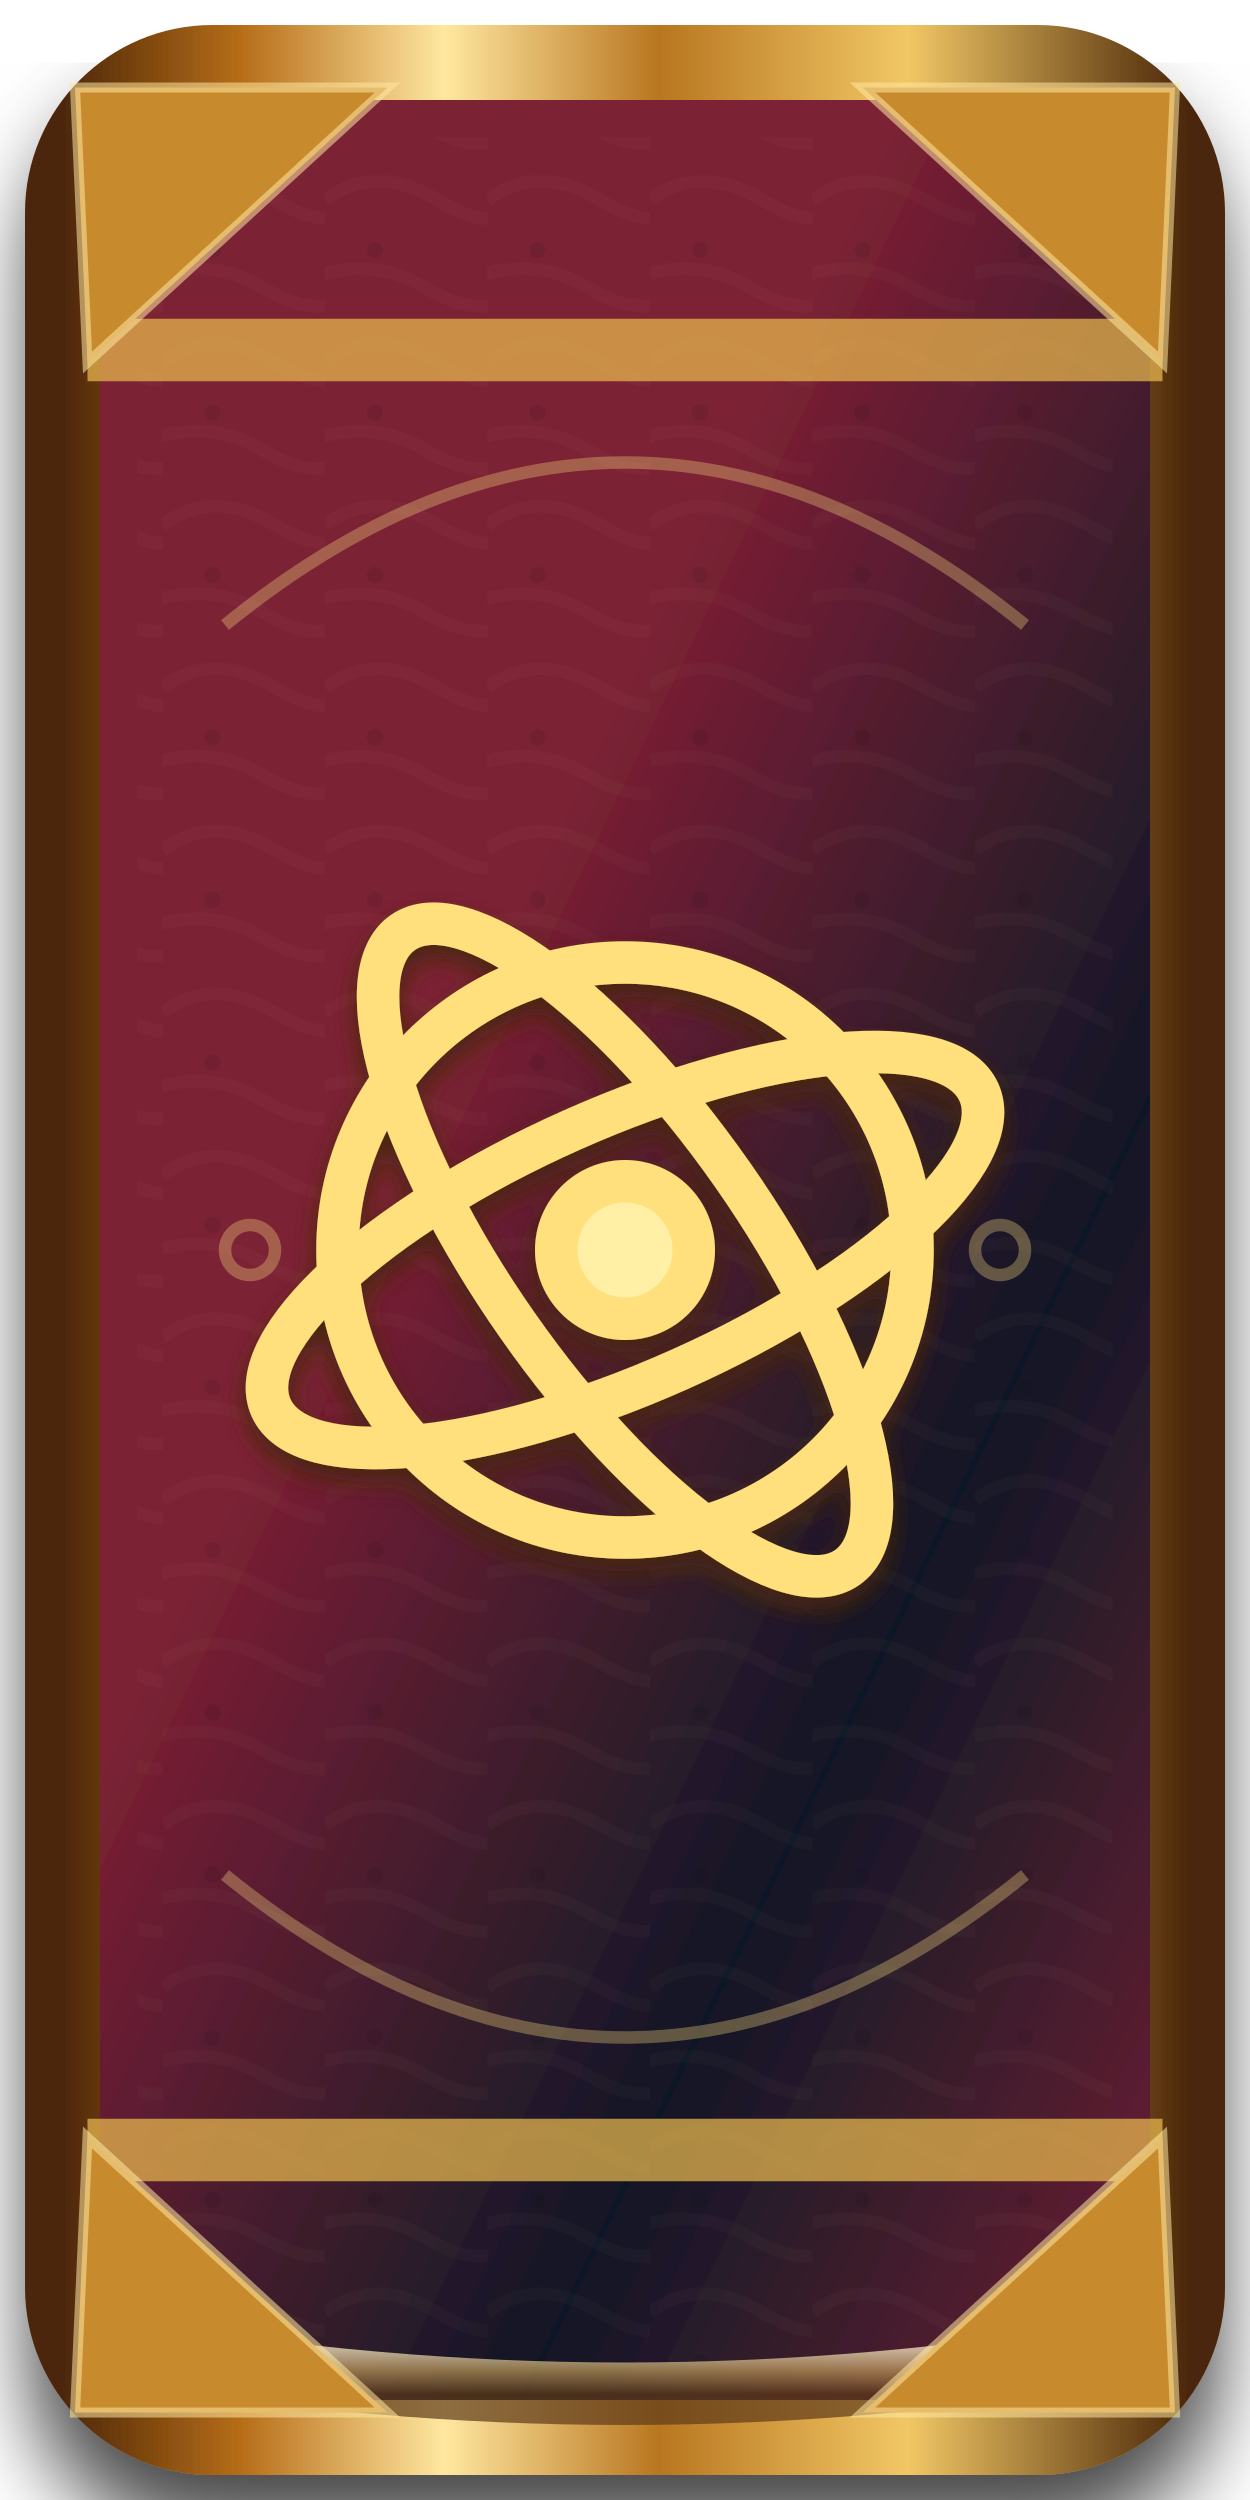
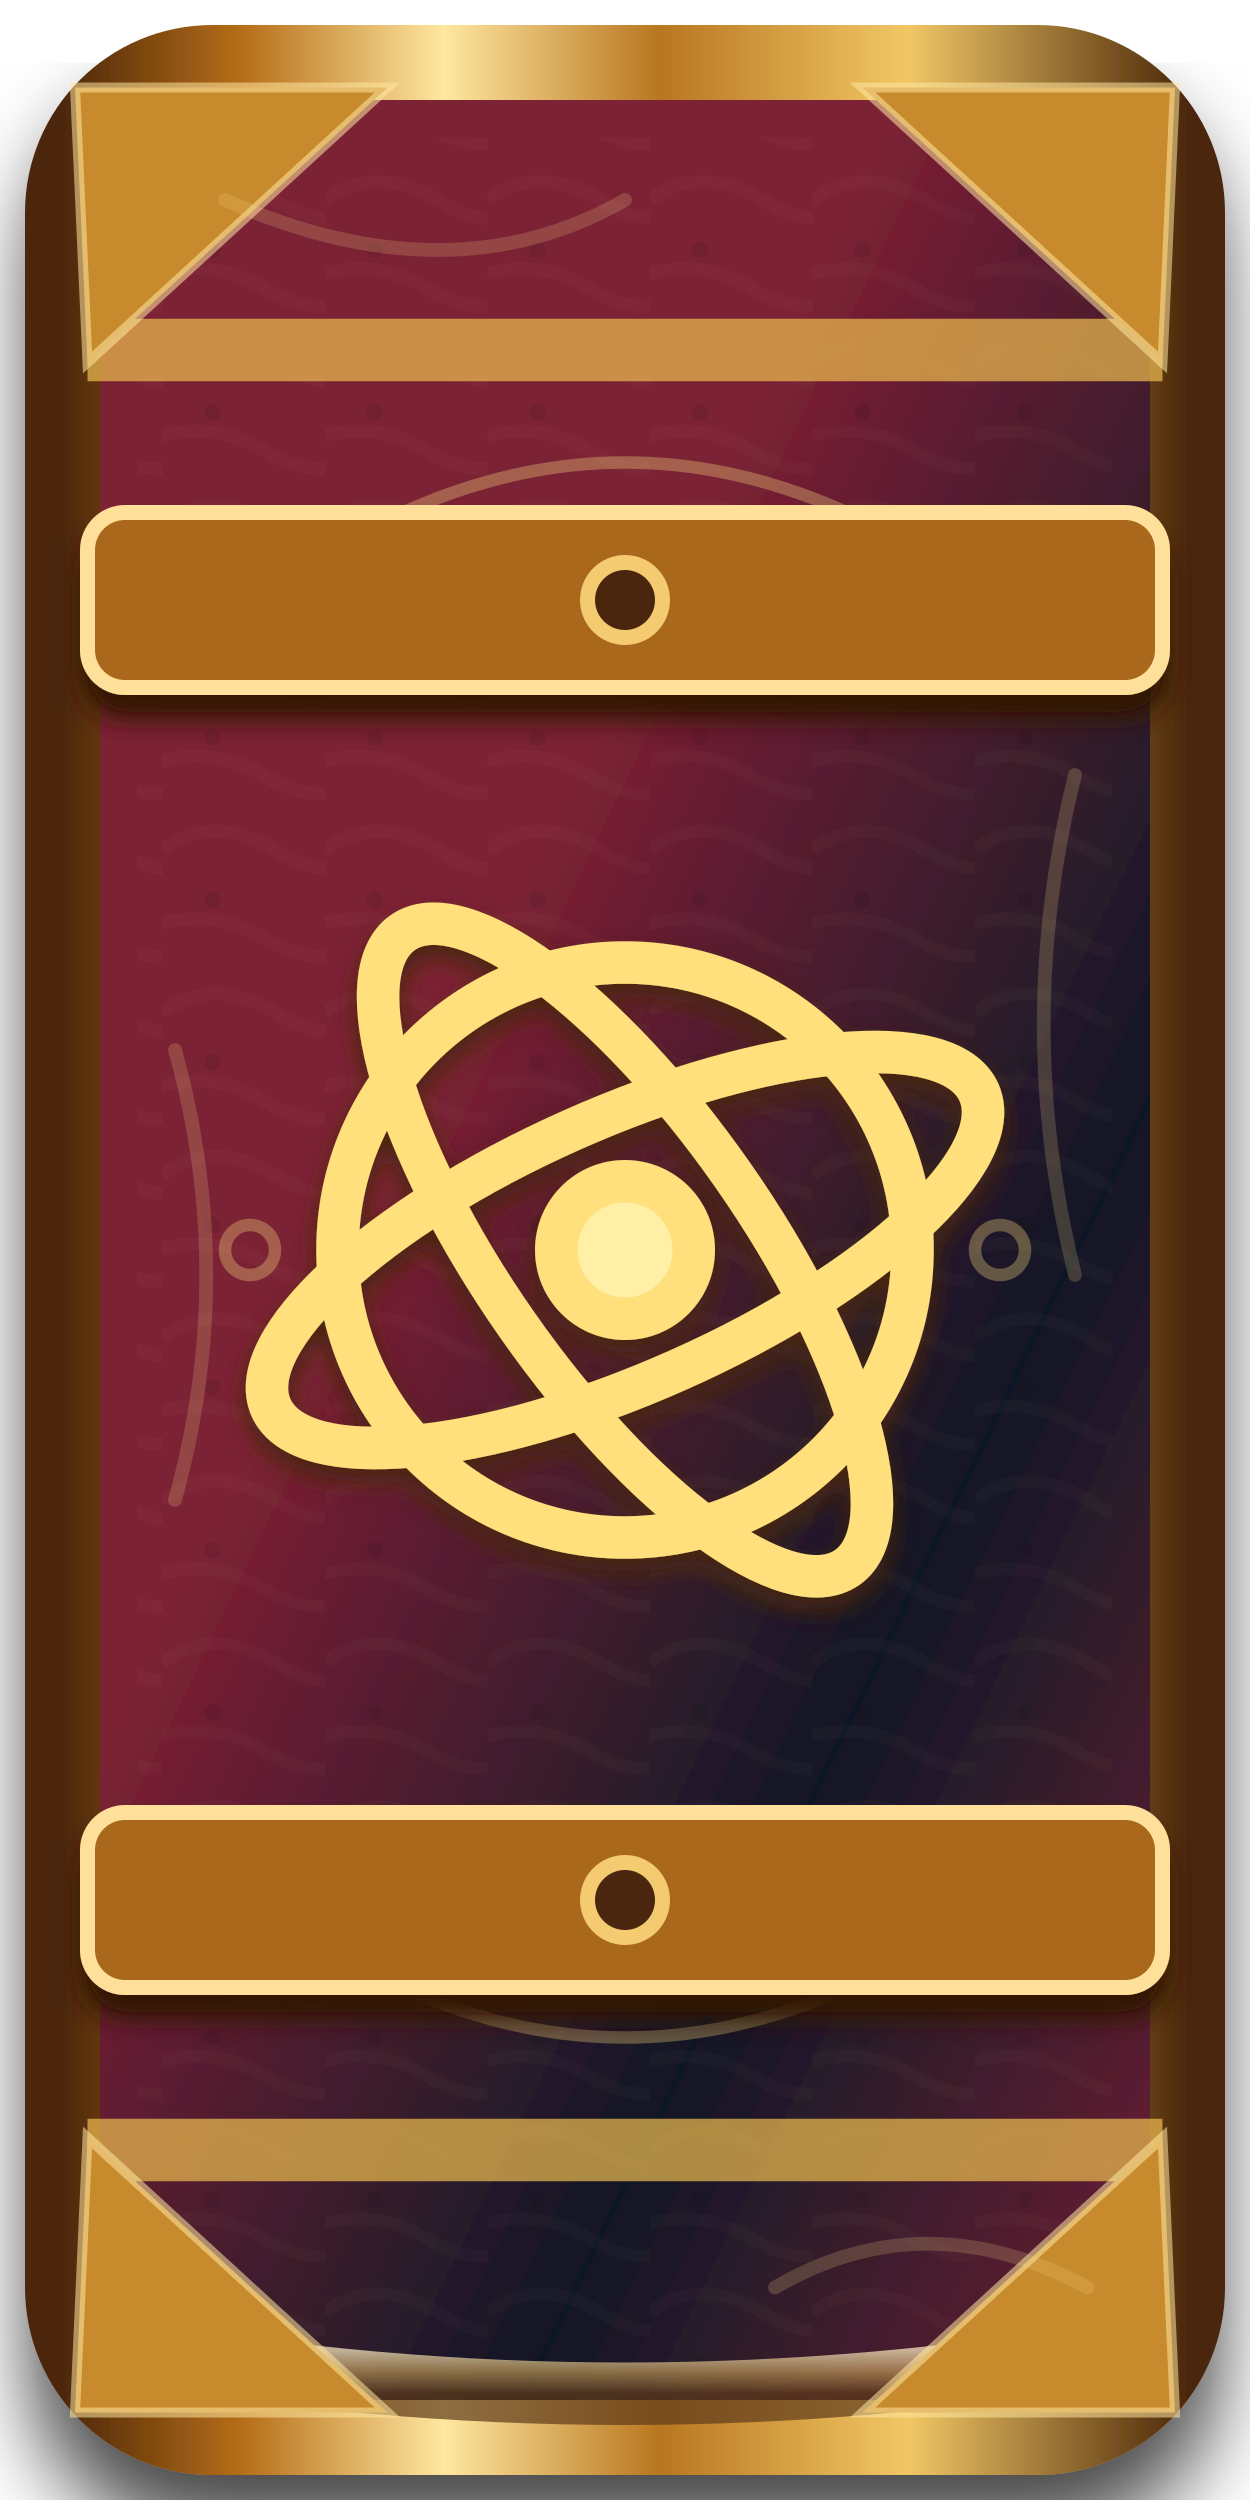
<svg xmlns="http://www.w3.org/2000/svg" data-shape="2V" data-role="celestial-codex" viewBox="0 0 100 200">
  <defs>
    <linearGradient id="gold" x1="0" x2="1">
      <stop stop-color="#4b2607" />
      <stop offset=".16" stop-color="#b66d18" />
      <stop offset=".34" stop-color="#ffe7a0" />
      <stop offset=".53" stop-color="#b87620" />
      <stop offset=".75" stop-color="#f1c765" />
      <stop offset="1" stop-color="#4a2608" />
    </linearGradient>
    <linearGradient id="leather" x1="0" y1="0" x2="1" y2="1">
      <stop stop-color="#7b2034" />
      <stop offset=".38" stop-color="#7b2034" />
      <stop offset=".7" stop-color="#111827" />
      <stop offset="1" stop-color="#7b2034" />
    </linearGradient>
    <linearGradient id="page" x1="0" y1="0" x2="0" y2="1">
      <stop stop-color="#fff0c4" />
      <stop offset=".5" stop-color="#b99454" />
      <stop offset="1" stop-color="#5e3b19" />
    </linearGradient>
    <pattern id="grain" width="13" height="13" patternUnits="userSpaceOnUse">
      <path d="M0 3Q4 0 9 3T16 3M-3 10Q3 7 8 10T16 10" fill="none" stroke="#ffe8a0" stroke-opacity=".075" />
      <circle cx="4" cy="7" r=".65" fill="#08090c" opacity=".28" />
    </pattern>
    <filter id="shadow" x="-20%" y="-25%" width="145%" height="165%">
      <feDropShadow dx="0" dy="5" stdDeviation="3.5" flood-color="#000" flood-opacity=".72" />
    </filter>
  </defs>
  <g filter="url(#shadow)" fill="url(#leather)" stroke="url(#gold)" stroke-width="6">
    <rect x="5" y="5" width="90" height="190" rx="12" />
  </g>
  <g opacity=".34" fill="url(#grain)">
    <rect x="11" y="11" width="78" height="178" rx="8" />
  </g>
  <path d="M10 188Q50 195 90 188" fill="none" stroke="url(#page)" stroke-width="5" opacity=".7" />
  <path d="M7 28H93M7 172H93" class="band" />
  <g fill="#c78a2c" stroke="#ffe7a0" stroke-opacity=".55" stroke-width=".8">
    <path d="M6 7h25L19 18 7 29Z" />
    <path d="M94 7h-25l12 11 12 11Z" />
    <path d="M6 193h25L19 182 7 171Z" />
    <path d="M94 193h-25l12-11 12-11Z" />
  </g>
  <g transform="translate(50 100)" class="motif">
    <circle r="23" />
    <ellipse rx="31" ry="10.5" transform="rotate(-24)" />
    <ellipse rx="31" ry="10.5" transform="rotate(55)" />
    <circle r="5.5" fill="#fff0a6" />
  </g>
  <g fill="none" stroke="#f5d67c" stroke-opacity=".34" stroke-width="1">
    <path d="M18 50Q50 24 82 50M18 150Q50 176 82 150" />
    <circle cx="20" cy="100" r="2" />
    <circle cx="80" cy="100" r="2" />
  </g>
  <style>.band{fill:none;stroke:#e9b94e;stroke-width:5;opacity:.72}.motif{fill:none;stroke:#ffe07c;stroke-width:3.4;stroke-linejoin:round;filter:drop-shadow(0 1px 1px #4a2508)}</style>
+   <g class="hardware">
+     <g transform="translate(0 48)">
+       <rect x="7" y="-7" width="86" height="14" rx="3" />
+       <circle cx="50" cy="0" r="3" />
+     </g>
+     <g transform="translate(0 152)">
+       <rect x="7" y="-7" width="86" height="14" rx="3" />
+       <circle cx="50" cy="0" r="3" />
+     </g>
+   </g>
+   <g class="wear" fill="none">
+     <path d="M18 16q18 8 32 0M62 183q12-7 25 0" />
+     <path d="M14 84q5 18 0 36M86 62q-5 20 0 40" />
+   </g>
+   <style>.hardware{fill:#a9681b;stroke:#ffe09a;stroke-width:1.2;filter:drop-shadow(0 2px 1px #321600)}.hardware circle{fill:#4a270b;stroke:#f5cb72}.wear{stroke:#f5d98b;stroke-opacity:.2;stroke-width:1.1;stroke-linecap:round}</style>
</svg>
